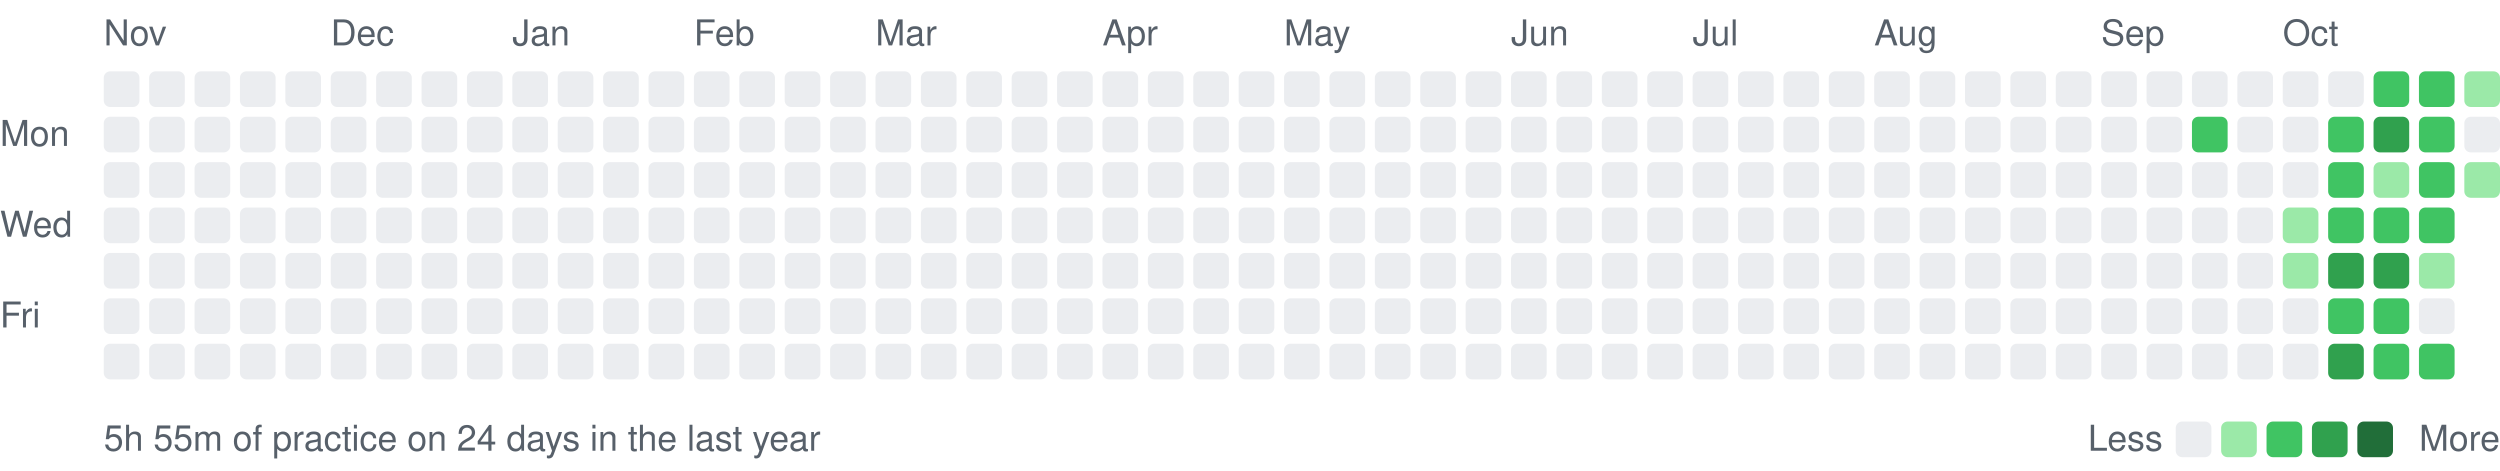
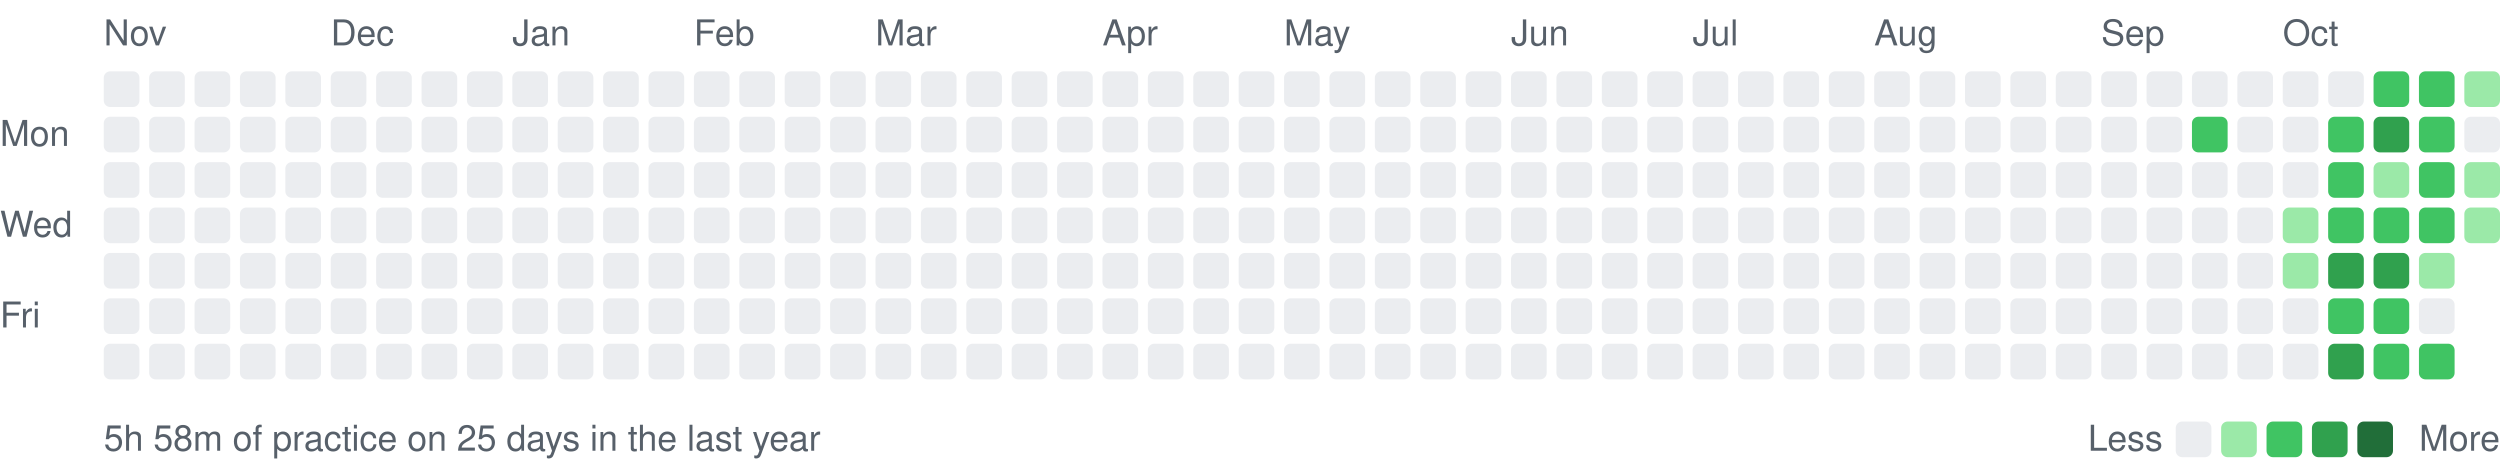
<svg xmlns="http://www.w3.org/2000/svg" width="771" height="145" viewBox="0 0 771 145" font-family="-apple-system, BlinkMacSystemFont, 'Segoe UI', Helvetica, Arial, sans-serif" font-size="11">
  <style>
.kc-t { fill: #57606a; }
.kc-h { fill: #24292f; }
.kc-g { stroke: #d0d7de; }
.kc-l0 { fill: #ebedf0; }
.kc-l1 { fill: #9be9a8; }
.kc-l2 { fill: #40c463; }
.kc-l3 { fill: #30a14e; }
.kc-l4 { fill: #216e39; }
.kc-line { stroke: #2da44e; }
.kc-dot { fill: #2da44e; }
@media (prefers-color-scheme: dark) {
:root:not([data-theme="light"]) .kc-t { fill: #8b949e; }
:root:not([data-theme="light"]) .kc-h { fill: #e6edf3; }
:root:not([data-theme="light"]) .kc-g { stroke: #30363d; }
:root:not([data-theme="light"]) .kc-l0 { fill: #262a31; }
:root:not([data-theme="light"]) .kc-l1 { fill: #0e4429; }
:root:not([data-theme="light"]) .kc-l2 { fill: #006d32; }
:root:not([data-theme="light"]) .kc-l3 { fill: #26a641; }
:root:not([data-theme="light"]) .kc-l4 { fill: #39d353; }
:root:not([data-theme="light"]) .kc-line { stroke: #3fb950; }
:root:not([data-theme="light"]) .kc-dot { fill: #3fb950; }
}
:root[data-theme="dark"] .kc-t { fill: #8b949e; }
:root[data-theme="dark"] .kc-h { fill: #e6edf3; }
:root[data-theme="dark"] .kc-g { stroke: #30363d; }
:root[data-theme="dark"] .kc-l0 { fill: #262a31; }
:root[data-theme="dark"] .kc-l1 { fill: #0e4429; }
:root[data-theme="dark"] .kc-l2 { fill: #006d32; }
:root[data-theme="dark"] .kc-l3 { fill: #26a641; }
:root[data-theme="dark"] .kc-l4 { fill: #39d353; }
:root[data-theme="dark"] .kc-line { stroke: #3fb950; }
:root[data-theme="dark"] .kc-dot { fill: #3fb950; }
</style>
  <text class="kc-t" x="32" y="14">Nov</text>
  <text class="kc-t" x="102" y="14">Dec</text>
  <text class="kc-t" x="158" y="14">Jan</text>
  <text class="kc-t" x="214" y="14">Feb</text>
  <text class="kc-t" x="270" y="14">Mar</text>
  <text class="kc-t" x="340" y="14">Apr</text>
  <text class="kc-t" x="396" y="14">May</text>
  <text class="kc-t" x="466" y="14">Jun</text>
  <text class="kc-t" x="522" y="14">Jul</text>
  <text class="kc-t" x="578" y="14">Aug</text>
  <text class="kc-t" x="648" y="14">Sep</text>
  <text class="kc-t" x="704" y="14">Oct</text>
  <text class="kc-t" x="0" y="45">Mon</text>
  <text class="kc-t" x="0" y="73">Wed</text>
  <text class="kc-t" x="0" y="101">Fri</text>
  <rect class="kc-l0" x="32" y="22" width="11" height="11" rx="2" />
  <rect class="kc-l0" x="32" y="36" width="11" height="11" rx="2" />
  <rect class="kc-l0" x="32" y="50" width="11" height="11" rx="2" />
  <rect class="kc-l0" x="32" y="64" width="11" height="11" rx="2" />
  <rect class="kc-l0" x="32" y="78" width="11" height="11" rx="2" />
  <rect class="kc-l0" x="32" y="92" width="11" height="11" rx="2" />
  <rect class="kc-l0" x="32" y="106" width="11" height="11" rx="2" />
  <rect class="kc-l0" x="46" y="22" width="11" height="11" rx="2" />
  <rect class="kc-l0" x="46" y="36" width="11" height="11" rx="2" />
  <rect class="kc-l0" x="46" y="50" width="11" height="11" rx="2" />
  <rect class="kc-l0" x="46" y="64" width="11" height="11" rx="2" />
  <rect class="kc-l0" x="46" y="78" width="11" height="11" rx="2" />
  <rect class="kc-l0" x="46" y="92" width="11" height="11" rx="2" />
  <rect class="kc-l0" x="46" y="106" width="11" height="11" rx="2" />
  <rect class="kc-l0" x="60" y="22" width="11" height="11" rx="2" />
  <rect class="kc-l0" x="60" y="36" width="11" height="11" rx="2" />
  <rect class="kc-l0" x="60" y="50" width="11" height="11" rx="2" />
  <rect class="kc-l0" x="60" y="64" width="11" height="11" rx="2" />
  <rect class="kc-l0" x="60" y="78" width="11" height="11" rx="2" />
  <rect class="kc-l0" x="60" y="92" width="11" height="11" rx="2" />
  <rect class="kc-l0" x="60" y="106" width="11" height="11" rx="2" />
  <rect class="kc-l0" x="74" y="22" width="11" height="11" rx="2" />
  <rect class="kc-l0" x="74" y="36" width="11" height="11" rx="2" />
  <rect class="kc-l0" x="74" y="50" width="11" height="11" rx="2" />
  <rect class="kc-l0" x="74" y="64" width="11" height="11" rx="2" />
  <rect class="kc-l0" x="74" y="78" width="11" height="11" rx="2" />
  <rect class="kc-l0" x="74" y="92" width="11" height="11" rx="2" />
  <rect class="kc-l0" x="74" y="106" width="11" height="11" rx="2" />
  <rect class="kc-l0" x="88" y="22" width="11" height="11" rx="2" />
  <rect class="kc-l0" x="88" y="36" width="11" height="11" rx="2" />
  <rect class="kc-l0" x="88" y="50" width="11" height="11" rx="2" />
  <rect class="kc-l0" x="88" y="64" width="11" height="11" rx="2" />
  <rect class="kc-l0" x="88" y="78" width="11" height="11" rx="2" />
  <rect class="kc-l0" x="88" y="92" width="11" height="11" rx="2" />
  <rect class="kc-l0" x="88" y="106" width="11" height="11" rx="2" />
  <rect class="kc-l0" x="102" y="22" width="11" height="11" rx="2" />
  <rect class="kc-l0" x="102" y="36" width="11" height="11" rx="2" />
  <rect class="kc-l0" x="102" y="50" width="11" height="11" rx="2" />
  <rect class="kc-l0" x="102" y="64" width="11" height="11" rx="2" />
  <rect class="kc-l0" x="102" y="78" width="11" height="11" rx="2" />
  <rect class="kc-l0" x="102" y="92" width="11" height="11" rx="2" />
  <rect class="kc-l0" x="102" y="106" width="11" height="11" rx="2" />
  <rect class="kc-l0" x="116" y="22" width="11" height="11" rx="2" />
  <rect class="kc-l0" x="116" y="36" width="11" height="11" rx="2" />
  <rect class="kc-l0" x="116" y="50" width="11" height="11" rx="2" />
  <rect class="kc-l0" x="116" y="64" width="11" height="11" rx="2" />
  <rect class="kc-l0" x="116" y="78" width="11" height="11" rx="2" />
  <rect class="kc-l0" x="116" y="92" width="11" height="11" rx="2" />
  <rect class="kc-l0" x="116" y="106" width="11" height="11" rx="2" />
  <rect class="kc-l0" x="130" y="22" width="11" height="11" rx="2" />
  <rect class="kc-l0" x="130" y="36" width="11" height="11" rx="2" />
  <rect class="kc-l0" x="130" y="50" width="11" height="11" rx="2" />
  <rect class="kc-l0" x="130" y="64" width="11" height="11" rx="2" />
  <rect class="kc-l0" x="130" y="78" width="11" height="11" rx="2" />
  <rect class="kc-l0" x="130" y="92" width="11" height="11" rx="2" />
  <rect class="kc-l0" x="130" y="106" width="11" height="11" rx="2" />
  <rect class="kc-l0" x="144" y="22" width="11" height="11" rx="2" />
  <rect class="kc-l0" x="144" y="36" width="11" height="11" rx="2" />
  <rect class="kc-l0" x="144" y="50" width="11" height="11" rx="2" />
  <rect class="kc-l0" x="144" y="64" width="11" height="11" rx="2" />
  <rect class="kc-l0" x="144" y="78" width="11" height="11" rx="2" />
  <rect class="kc-l0" x="144" y="92" width="11" height="11" rx="2" />
  <rect class="kc-l0" x="144" y="106" width="11" height="11" rx="2" />
  <rect class="kc-l0" x="158" y="22" width="11" height="11" rx="2" />
  <rect class="kc-l0" x="158" y="36" width="11" height="11" rx="2" />
  <rect class="kc-l0" x="158" y="50" width="11" height="11" rx="2" />
  <rect class="kc-l0" x="158" y="64" width="11" height="11" rx="2" />
  <rect class="kc-l0" x="158" y="78" width="11" height="11" rx="2" />
  <rect class="kc-l0" x="158" y="92" width="11" height="11" rx="2" />
  <rect class="kc-l0" x="158" y="106" width="11" height="11" rx="2" />
  <rect class="kc-l0" x="172" y="22" width="11" height="11" rx="2" />
  <rect class="kc-l0" x="172" y="36" width="11" height="11" rx="2" />
  <rect class="kc-l0" x="172" y="50" width="11" height="11" rx="2" />
  <rect class="kc-l0" x="172" y="64" width="11" height="11" rx="2" />
  <rect class="kc-l0" x="172" y="78" width="11" height="11" rx="2" />
  <rect class="kc-l0" x="172" y="92" width="11" height="11" rx="2" />
  <rect class="kc-l0" x="172" y="106" width="11" height="11" rx="2" />
  <rect class="kc-l0" x="186" y="22" width="11" height="11" rx="2" />
  <rect class="kc-l0" x="186" y="36" width="11" height="11" rx="2" />
  <rect class="kc-l0" x="186" y="50" width="11" height="11" rx="2" />
  <rect class="kc-l0" x="186" y="64" width="11" height="11" rx="2" />
  <rect class="kc-l0" x="186" y="78" width="11" height="11" rx="2" />
  <rect class="kc-l0" x="186" y="92" width="11" height="11" rx="2" />
  <rect class="kc-l0" x="186" y="106" width="11" height="11" rx="2" />
  <rect class="kc-l0" x="200" y="22" width="11" height="11" rx="2" />
  <rect class="kc-l0" x="200" y="36" width="11" height="11" rx="2" />
  <rect class="kc-l0" x="200" y="50" width="11" height="11" rx="2" />
  <rect class="kc-l0" x="200" y="64" width="11" height="11" rx="2" />
  <rect class="kc-l0" x="200" y="78" width="11" height="11" rx="2" />
  <rect class="kc-l0" x="200" y="92" width="11" height="11" rx="2" />
  <rect class="kc-l0" x="200" y="106" width="11" height="11" rx="2" />
  <rect class="kc-l0" x="214" y="22" width="11" height="11" rx="2" />
  <rect class="kc-l0" x="214" y="36" width="11" height="11" rx="2" />
  <rect class="kc-l0" x="214" y="50" width="11" height="11" rx="2" />
  <rect class="kc-l0" x="214" y="64" width="11" height="11" rx="2" />
  <rect class="kc-l0" x="214" y="78" width="11" height="11" rx="2" />
  <rect class="kc-l0" x="214" y="92" width="11" height="11" rx="2" />
  <rect class="kc-l0" x="214" y="106" width="11" height="11" rx="2" />
  <rect class="kc-l0" x="228" y="22" width="11" height="11" rx="2" />
  <rect class="kc-l0" x="228" y="36" width="11" height="11" rx="2" />
  <rect class="kc-l0" x="228" y="50" width="11" height="11" rx="2" />
  <rect class="kc-l0" x="228" y="64" width="11" height="11" rx="2" />
  <rect class="kc-l0" x="228" y="78" width="11" height="11" rx="2" />
  <rect class="kc-l0" x="228" y="92" width="11" height="11" rx="2" />
  <rect class="kc-l0" x="228" y="106" width="11" height="11" rx="2" />
  <rect class="kc-l0" x="242" y="22" width="11" height="11" rx="2" />
  <rect class="kc-l0" x="242" y="36" width="11" height="11" rx="2" />
  <rect class="kc-l0" x="242" y="50" width="11" height="11" rx="2" />
  <rect class="kc-l0" x="242" y="64" width="11" height="11" rx="2" />
  <rect class="kc-l0" x="242" y="78" width="11" height="11" rx="2" />
  <rect class="kc-l0" x="242" y="92" width="11" height="11" rx="2" />
  <rect class="kc-l0" x="242" y="106" width="11" height="11" rx="2" />
  <rect class="kc-l0" x="256" y="22" width="11" height="11" rx="2" />
  <rect class="kc-l0" x="256" y="36" width="11" height="11" rx="2" />
  <rect class="kc-l0" x="256" y="50" width="11" height="11" rx="2" />
  <rect class="kc-l0" x="256" y="64" width="11" height="11" rx="2" />
  <rect class="kc-l0" x="256" y="78" width="11" height="11" rx="2" />
  <rect class="kc-l0" x="256" y="92" width="11" height="11" rx="2" />
  <rect class="kc-l0" x="256" y="106" width="11" height="11" rx="2" />
  <rect class="kc-l0" x="270" y="22" width="11" height="11" rx="2" />
  <rect class="kc-l0" x="270" y="36" width="11" height="11" rx="2" />
  <rect class="kc-l0" x="270" y="50" width="11" height="11" rx="2" />
  <rect class="kc-l0" x="270" y="64" width="11" height="11" rx="2" />
  <rect class="kc-l0" x="270" y="78" width="11" height="11" rx="2" />
  <rect class="kc-l0" x="270" y="92" width="11" height="11" rx="2" />
  <rect class="kc-l0" x="270" y="106" width="11" height="11" rx="2" />
  <rect class="kc-l0" x="284" y="22" width="11" height="11" rx="2" />
  <rect class="kc-l0" x="284" y="36" width="11" height="11" rx="2" />
  <rect class="kc-l0" x="284" y="50" width="11" height="11" rx="2" />
  <rect class="kc-l0" x="284" y="64" width="11" height="11" rx="2" />
  <rect class="kc-l0" x="284" y="78" width="11" height="11" rx="2" />
  <rect class="kc-l0" x="284" y="92" width="11" height="11" rx="2" />
  <rect class="kc-l0" x="284" y="106" width="11" height="11" rx="2" />
  <rect class="kc-l0" x="298" y="22" width="11" height="11" rx="2" />
  <rect class="kc-l0" x="298" y="36" width="11" height="11" rx="2" />
  <rect class="kc-l0" x="298" y="50" width="11" height="11" rx="2" />
  <rect class="kc-l0" x="298" y="64" width="11" height="11" rx="2" />
  <rect class="kc-l0" x="298" y="78" width="11" height="11" rx="2" />
  <rect class="kc-l0" x="298" y="92" width="11" height="11" rx="2" />
  <rect class="kc-l0" x="298" y="106" width="11" height="11" rx="2" />
  <rect class="kc-l0" x="312" y="22" width="11" height="11" rx="2" />
  <rect class="kc-l0" x="312" y="36" width="11" height="11" rx="2" />
  <rect class="kc-l0" x="312" y="50" width="11" height="11" rx="2" />
  <rect class="kc-l0" x="312" y="64" width="11" height="11" rx="2" />
  <rect class="kc-l0" x="312" y="78" width="11" height="11" rx="2" />
  <rect class="kc-l0" x="312" y="92" width="11" height="11" rx="2" />
  <rect class="kc-l0" x="312" y="106" width="11" height="11" rx="2" />
  <rect class="kc-l0" x="326" y="22" width="11" height="11" rx="2" />
  <rect class="kc-l0" x="326" y="36" width="11" height="11" rx="2" />
  <rect class="kc-l0" x="326" y="50" width="11" height="11" rx="2" />
  <rect class="kc-l0" x="326" y="64" width="11" height="11" rx="2" />
  <rect class="kc-l0" x="326" y="78" width="11" height="11" rx="2" />
  <rect class="kc-l0" x="326" y="92" width="11" height="11" rx="2" />
  <rect class="kc-l0" x="326" y="106" width="11" height="11" rx="2" />
  <rect class="kc-l0" x="340" y="22" width="11" height="11" rx="2" />
  <rect class="kc-l0" x="340" y="36" width="11" height="11" rx="2" />
  <rect class="kc-l0" x="340" y="50" width="11" height="11" rx="2" />
  <rect class="kc-l0" x="340" y="64" width="11" height="11" rx="2" />
  <rect class="kc-l0" x="340" y="78" width="11" height="11" rx="2" />
  <rect class="kc-l0" x="340" y="92" width="11" height="11" rx="2" />
  <rect class="kc-l0" x="340" y="106" width="11" height="11" rx="2" />
  <rect class="kc-l0" x="354" y="22" width="11" height="11" rx="2" />
  <rect class="kc-l0" x="354" y="36" width="11" height="11" rx="2" />
  <rect class="kc-l0" x="354" y="50" width="11" height="11" rx="2" />
  <rect class="kc-l0" x="354" y="64" width="11" height="11" rx="2" />
  <rect class="kc-l0" x="354" y="78" width="11" height="11" rx="2" />
  <rect class="kc-l0" x="354" y="92" width="11" height="11" rx="2" />
  <rect class="kc-l0" x="354" y="106" width="11" height="11" rx="2" />
  <rect class="kc-l0" x="368" y="22" width="11" height="11" rx="2" />
  <rect class="kc-l0" x="368" y="36" width="11" height="11" rx="2" />
  <rect class="kc-l0" x="368" y="50" width="11" height="11" rx="2" />
  <rect class="kc-l0" x="368" y="64" width="11" height="11" rx="2" />
  <rect class="kc-l0" x="368" y="78" width="11" height="11" rx="2" />
  <rect class="kc-l0" x="368" y="92" width="11" height="11" rx="2" />
  <rect class="kc-l0" x="368" y="106" width="11" height="11" rx="2" />
  <rect class="kc-l0" x="382" y="22" width="11" height="11" rx="2" />
  <rect class="kc-l0" x="382" y="36" width="11" height="11" rx="2" />
  <rect class="kc-l0" x="382" y="50" width="11" height="11" rx="2" />
  <rect class="kc-l0" x="382" y="64" width="11" height="11" rx="2" />
  <rect class="kc-l0" x="382" y="78" width="11" height="11" rx="2" />
  <rect class="kc-l0" x="382" y="92" width="11" height="11" rx="2" />
  <rect class="kc-l0" x="382" y="106" width="11" height="11" rx="2" />
  <rect class="kc-l0" x="396" y="22" width="11" height="11" rx="2" />
  <rect class="kc-l0" x="396" y="36" width="11" height="11" rx="2" />
  <rect class="kc-l0" x="396" y="50" width="11" height="11" rx="2" />
  <rect class="kc-l0" x="396" y="64" width="11" height="11" rx="2" />
  <rect class="kc-l0" x="396" y="78" width="11" height="11" rx="2" />
  <rect class="kc-l0" x="396" y="92" width="11" height="11" rx="2" />
  <rect class="kc-l0" x="396" y="106" width="11" height="11" rx="2" />
  <rect class="kc-l0" x="410" y="22" width="11" height="11" rx="2" />
  <rect class="kc-l0" x="410" y="36" width="11" height="11" rx="2" />
  <rect class="kc-l0" x="410" y="50" width="11" height="11" rx="2" />
  <rect class="kc-l0" x="410" y="64" width="11" height="11" rx="2" />
  <rect class="kc-l0" x="410" y="78" width="11" height="11" rx="2" />
  <rect class="kc-l0" x="410" y="92" width="11" height="11" rx="2" />
  <rect class="kc-l0" x="410" y="106" width="11" height="11" rx="2" />
  <rect class="kc-l0" x="424" y="22" width="11" height="11" rx="2" />
  <rect class="kc-l0" x="424" y="36" width="11" height="11" rx="2" />
  <rect class="kc-l0" x="424" y="50" width="11" height="11" rx="2" />
  <rect class="kc-l0" x="424" y="64" width="11" height="11" rx="2" />
  <rect class="kc-l0" x="424" y="78" width="11" height="11" rx="2" />
  <rect class="kc-l0" x="424" y="92" width="11" height="11" rx="2" />
  <rect class="kc-l0" x="424" y="106" width="11" height="11" rx="2" />
  <rect class="kc-l0" x="438" y="22" width="11" height="11" rx="2" />
  <rect class="kc-l0" x="438" y="36" width="11" height="11" rx="2" />
  <rect class="kc-l0" x="438" y="50" width="11" height="11" rx="2" />
  <rect class="kc-l0" x="438" y="64" width="11" height="11" rx="2" />
  <rect class="kc-l0" x="438" y="78" width="11" height="11" rx="2" />
  <rect class="kc-l0" x="438" y="92" width="11" height="11" rx="2" />
  <rect class="kc-l0" x="438" y="106" width="11" height="11" rx="2" />
  <rect class="kc-l0" x="452" y="22" width="11" height="11" rx="2" />
  <rect class="kc-l0" x="452" y="36" width="11" height="11" rx="2" />
  <rect class="kc-l0" x="452" y="50" width="11" height="11" rx="2" />
  <rect class="kc-l0" x="452" y="64" width="11" height="11" rx="2" />
  <rect class="kc-l0" x="452" y="78" width="11" height="11" rx="2" />
  <rect class="kc-l0" x="452" y="92" width="11" height="11" rx="2" />
  <rect class="kc-l0" x="452" y="106" width="11" height="11" rx="2" />
  <rect class="kc-l0" x="466" y="22" width="11" height="11" rx="2" />
  <rect class="kc-l0" x="466" y="36" width="11" height="11" rx="2" />
  <rect class="kc-l0" x="466" y="50" width="11" height="11" rx="2" />
  <rect class="kc-l0" x="466" y="64" width="11" height="11" rx="2" />
  <rect class="kc-l0" x="466" y="78" width="11" height="11" rx="2" />
  <rect class="kc-l0" x="466" y="92" width="11" height="11" rx="2" />
  <rect class="kc-l0" x="466" y="106" width="11" height="11" rx="2" />
  <rect class="kc-l0" x="480" y="22" width="11" height="11" rx="2" />
  <rect class="kc-l0" x="480" y="36" width="11" height="11" rx="2" />
  <rect class="kc-l0" x="480" y="50" width="11" height="11" rx="2" />
  <rect class="kc-l0" x="480" y="64" width="11" height="11" rx="2" />
  <rect class="kc-l0" x="480" y="78" width="11" height="11" rx="2" />
  <rect class="kc-l0" x="480" y="92" width="11" height="11" rx="2" />
  <rect class="kc-l0" x="480" y="106" width="11" height="11" rx="2" />
  <rect class="kc-l0" x="494" y="22" width="11" height="11" rx="2" />
  <rect class="kc-l0" x="494" y="36" width="11" height="11" rx="2" />
  <rect class="kc-l0" x="494" y="50" width="11" height="11" rx="2" />
  <rect class="kc-l0" x="494" y="64" width="11" height="11" rx="2" />
  <rect class="kc-l0" x="494" y="78" width="11" height="11" rx="2" />
  <rect class="kc-l0" x="494" y="92" width="11" height="11" rx="2" />
  <rect class="kc-l0" x="494" y="106" width="11" height="11" rx="2" />
  <rect class="kc-l0" x="508" y="22" width="11" height="11" rx="2" />
  <rect class="kc-l0" x="508" y="36" width="11" height="11" rx="2" />
  <rect class="kc-l0" x="508" y="50" width="11" height="11" rx="2" />
  <rect class="kc-l0" x="508" y="64" width="11" height="11" rx="2" />
  <rect class="kc-l0" x="508" y="78" width="11" height="11" rx="2" />
  <rect class="kc-l0" x="508" y="92" width="11" height="11" rx="2" />
  <rect class="kc-l0" x="508" y="106" width="11" height="11" rx="2" />
  <rect class="kc-l0" x="522" y="22" width="11" height="11" rx="2" />
  <rect class="kc-l0" x="522" y="36" width="11" height="11" rx="2" />
  <rect class="kc-l0" x="522" y="50" width="11" height="11" rx="2" />
  <rect class="kc-l0" x="522" y="64" width="11" height="11" rx="2" />
  <rect class="kc-l0" x="522" y="78" width="11" height="11" rx="2" />
  <rect class="kc-l0" x="522" y="92" width="11" height="11" rx="2" />
  <rect class="kc-l0" x="522" y="106" width="11" height="11" rx="2" />
  <rect class="kc-l0" x="536" y="22" width="11" height="11" rx="2" />
  <rect class="kc-l0" x="536" y="36" width="11" height="11" rx="2" />
  <rect class="kc-l0" x="536" y="50" width="11" height="11" rx="2" />
  <rect class="kc-l0" x="536" y="64" width="11" height="11" rx="2" />
  <rect class="kc-l0" x="536" y="78" width="11" height="11" rx="2" />
  <rect class="kc-l0" x="536" y="92" width="11" height="11" rx="2" />
  <rect class="kc-l0" x="536" y="106" width="11" height="11" rx="2" />
  <rect class="kc-l0" x="550" y="22" width="11" height="11" rx="2" />
  <rect class="kc-l0" x="550" y="36" width="11" height="11" rx="2" />
  <rect class="kc-l0" x="550" y="50" width="11" height="11" rx="2" />
  <rect class="kc-l0" x="550" y="64" width="11" height="11" rx="2" />
  <rect class="kc-l0" x="550" y="78" width="11" height="11" rx="2" />
  <rect class="kc-l0" x="550" y="92" width="11" height="11" rx="2" />
  <rect class="kc-l0" x="550" y="106" width="11" height="11" rx="2" />
  <rect class="kc-l0" x="564" y="22" width="11" height="11" rx="2" />
  <rect class="kc-l0" x="564" y="36" width="11" height="11" rx="2" />
  <rect class="kc-l0" x="564" y="50" width="11" height="11" rx="2" />
  <rect class="kc-l0" x="564" y="64" width="11" height="11" rx="2" />
  <rect class="kc-l0" x="564" y="78" width="11" height="11" rx="2" />
  <rect class="kc-l0" x="564" y="92" width="11" height="11" rx="2" />
  <rect class="kc-l0" x="564" y="106" width="11" height="11" rx="2" />
  <rect class="kc-l0" x="578" y="22" width="11" height="11" rx="2" />
  <rect class="kc-l0" x="578" y="36" width="11" height="11" rx="2" />
  <rect class="kc-l0" x="578" y="50" width="11" height="11" rx="2" />
  <rect class="kc-l0" x="578" y="64" width="11" height="11" rx="2" />
  <rect class="kc-l0" x="578" y="78" width="11" height="11" rx="2" />
  <rect class="kc-l0" x="578" y="92" width="11" height="11" rx="2" />
  <rect class="kc-l0" x="578" y="106" width="11" height="11" rx="2" />
  <rect class="kc-l0" x="592" y="22" width="11" height="11" rx="2" />
  <rect class="kc-l0" x="592" y="36" width="11" height="11" rx="2" />
  <rect class="kc-l0" x="592" y="50" width="11" height="11" rx="2" />
  <rect class="kc-l0" x="592" y="64" width="11" height="11" rx="2" />
  <rect class="kc-l0" x="592" y="78" width="11" height="11" rx="2" />
  <rect class="kc-l0" x="592" y="92" width="11" height="11" rx="2" />
  <rect class="kc-l0" x="592" y="106" width="11" height="11" rx="2" />
  <rect class="kc-l0" x="606" y="22" width="11" height="11" rx="2" />
  <rect class="kc-l0" x="606" y="36" width="11" height="11" rx="2" />
  <rect class="kc-l0" x="606" y="50" width="11" height="11" rx="2" />
  <rect class="kc-l0" x="606" y="64" width="11" height="11" rx="2" />
  <rect class="kc-l0" x="606" y="78" width="11" height="11" rx="2" />
  <rect class="kc-l0" x="606" y="92" width="11" height="11" rx="2" />
  <rect class="kc-l0" x="606" y="106" width="11" height="11" rx="2" />
  <rect class="kc-l0" x="620" y="22" width="11" height="11" rx="2" />
  <rect class="kc-l0" x="620" y="36" width="11" height="11" rx="2" />
  <rect class="kc-l0" x="620" y="50" width="11" height="11" rx="2" />
  <rect class="kc-l0" x="620" y="64" width="11" height="11" rx="2" />
  <rect class="kc-l0" x="620" y="78" width="11" height="11" rx="2" />
  <rect class="kc-l0" x="620" y="92" width="11" height="11" rx="2" />
  <rect class="kc-l0" x="620" y="106" width="11" height="11" rx="2" />
  <rect class="kc-l0" x="634" y="22" width="11" height="11" rx="2" />
  <rect class="kc-l0" x="634" y="36" width="11" height="11" rx="2" />
  <rect class="kc-l0" x="634" y="50" width="11" height="11" rx="2" />
  <rect class="kc-l0" x="634" y="64" width="11" height="11" rx="2" />
  <rect class="kc-l0" x="634" y="78" width="11" height="11" rx="2" />
  <rect class="kc-l0" x="634" y="92" width="11" height="11" rx="2" />
  <rect class="kc-l0" x="634" y="106" width="11" height="11" rx="2" />
  <rect class="kc-l0" x="648" y="22" width="11" height="11" rx="2" />
  <rect class="kc-l0" x="648" y="36" width="11" height="11" rx="2" />
  <rect class="kc-l0" x="648" y="50" width="11" height="11" rx="2" />
  <rect class="kc-l0" x="648" y="64" width="11" height="11" rx="2" />
  <rect class="kc-l0" x="648" y="78" width="11" height="11" rx="2" />
  <rect class="kc-l0" x="648" y="92" width="11" height="11" rx="2" />
  <rect class="kc-l0" x="648" y="106" width="11" height="11" rx="2" />
  <rect class="kc-l0" x="662" y="22" width="11" height="11" rx="2" />
  <rect class="kc-l0" x="662" y="36" width="11" height="11" rx="2" />
  <rect class="kc-l0" x="662" y="50" width="11" height="11" rx="2" />
  <rect class="kc-l0" x="662" y="64" width="11" height="11" rx="2" />
  <rect class="kc-l0" x="662" y="78" width="11" height="11" rx="2" />
  <rect class="kc-l0" x="662" y="92" width="11" height="11" rx="2" />
  <rect class="kc-l0" x="662" y="106" width="11" height="11" rx="2" />
  <rect class="kc-l0" x="676" y="22" width="11" height="11" rx="2" />
  <rect class="kc-l2" x="676" y="36" width="11" height="11" rx="2" />
  <rect class="kc-l0" x="676" y="50" width="11" height="11" rx="2" />
  <rect class="kc-l0" x="676" y="64" width="11" height="11" rx="2" />
  <rect class="kc-l0" x="676" y="78" width="11" height="11" rx="2" />
  <rect class="kc-l0" x="676" y="92" width="11" height="11" rx="2" />
  <rect class="kc-l0" x="676" y="106" width="11" height="11" rx="2" />
  <rect class="kc-l0" x="690" y="22" width="11" height="11" rx="2" />
  <rect class="kc-l0" x="690" y="36" width="11" height="11" rx="2" />
  <rect class="kc-l0" x="690" y="50" width="11" height="11" rx="2" />
  <rect class="kc-l0" x="690" y="64" width="11" height="11" rx="2" />
  <rect class="kc-l0" x="690" y="78" width="11" height="11" rx="2" />
  <rect class="kc-l0" x="690" y="92" width="11" height="11" rx="2" />
  <rect class="kc-l0" x="690" y="106" width="11" height="11" rx="2" />
  <rect class="kc-l0" x="704" y="22" width="11" height="11" rx="2" />
  <rect class="kc-l0" x="704" y="36" width="11" height="11" rx="2" />
  <rect class="kc-l0" x="704" y="50" width="11" height="11" rx="2" />
  <rect class="kc-l1" x="704" y="64" width="11" height="11" rx="2" />
  <rect class="kc-l1" x="704" y="78" width="11" height="11" rx="2" />
  <rect class="kc-l0" x="704" y="92" width="11" height="11" rx="2" />
  <rect class="kc-l0" x="704" y="106" width="11" height="11" rx="2" />
  <rect class="kc-l0" x="718" y="22" width="11" height="11" rx="2" />
  <rect class="kc-l2" x="718" y="36" width="11" height="11" rx="2" />
  <rect class="kc-l2" x="718" y="50" width="11" height="11" rx="2" />
  <rect class="kc-l2" x="718" y="64" width="11" height="11" rx="2" />
  <rect class="kc-l3" x="718" y="78" width="11" height="11" rx="2" />
  <rect class="kc-l2" x="718" y="92" width="11" height="11" rx="2" />
  <rect class="kc-l3" x="718" y="106" width="11" height="11" rx="2" />
  <rect class="kc-l2" x="732" y="22" width="11" height="11" rx="2" />
  <rect class="kc-l3" x="732" y="36" width="11" height="11" rx="2" />
  <rect class="kc-l1" x="732" y="50" width="11" height="11" rx="2" />
  <rect class="kc-l2" x="732" y="64" width="11" height="11" rx="2" />
  <rect class="kc-l3" x="732" y="78" width="11" height="11" rx="2" />
  <rect class="kc-l2" x="732" y="92" width="11" height="11" rx="2" />
  <rect class="kc-l2" x="732" y="106" width="11" height="11" rx="2" />
  <rect class="kc-l2" x="746" y="22" width="11" height="11" rx="2" />
  <rect class="kc-l2" x="746" y="36" width="11" height="11" rx="2" />
  <rect class="kc-l2" x="746" y="50" width="11" height="11" rx="2" />
  <rect class="kc-l2" x="746" y="64" width="11" height="11" rx="2" />
  <rect class="kc-l1" x="746" y="78" width="11" height="11" rx="2" />
  <rect class="kc-l0" x="746" y="92" width="11" height="11" rx="2" />
  <rect class="kc-l2" x="746" y="106" width="11" height="11" rx="2" />
  <rect class="kc-l1" x="760" y="22" width="11" height="11" rx="2" />
  <rect class="kc-l0" x="760" y="36" width="11" height="11" rx="2" />
  <rect class="kc-l1" x="760" y="50" width="11" height="11" rx="2" />
-   <text class="kc-t" x="32" y="139">5h 55m of practice on 24 days in the last year</text>
+   <rect class="kc-l1" x="760" y="64" width="11" height="11" rx="2" />
+   <text class="kc-t" x="32" y="139">5h 58m of practice on 25 days in the last year</text>
  <text class="kc-t" x="667" y="139" text-anchor="end">Less</text>
  <rect class="kc-l0" x="671" y="130" width="11" height="11" rx="2" />
  <rect class="kc-l1" x="685" y="130" width="11" height="11" rx="2" />
  <rect class="kc-l2" x="699" y="130" width="11" height="11" rx="2" />
  <rect class="kc-l3" x="713" y="130" width="11" height="11" rx="2" />
  <rect class="kc-l4" x="727" y="130" width="11" height="11" rx="2" />
  <text class="kc-t" x="771" y="139" text-anchor="end">More</text>
</svg>
